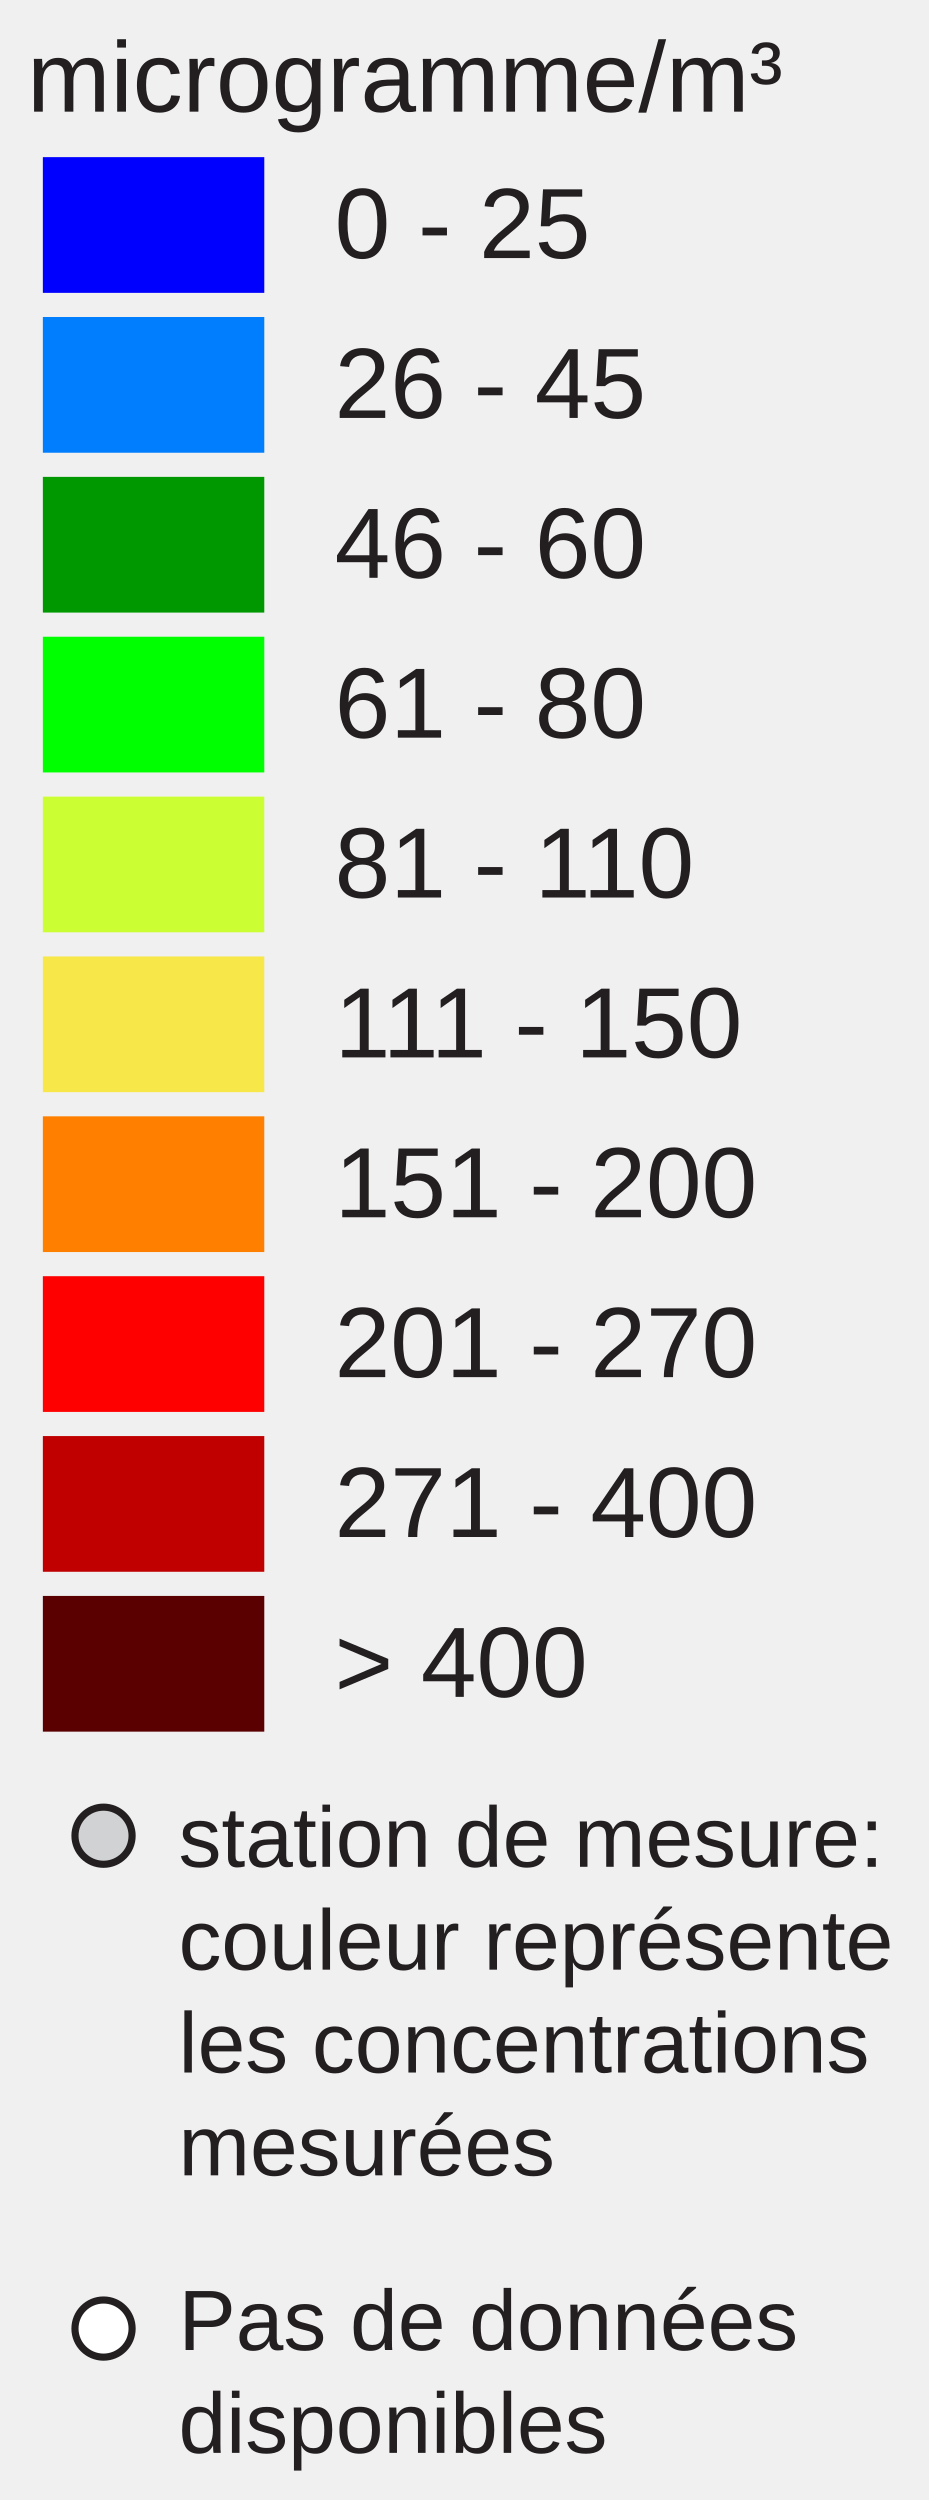
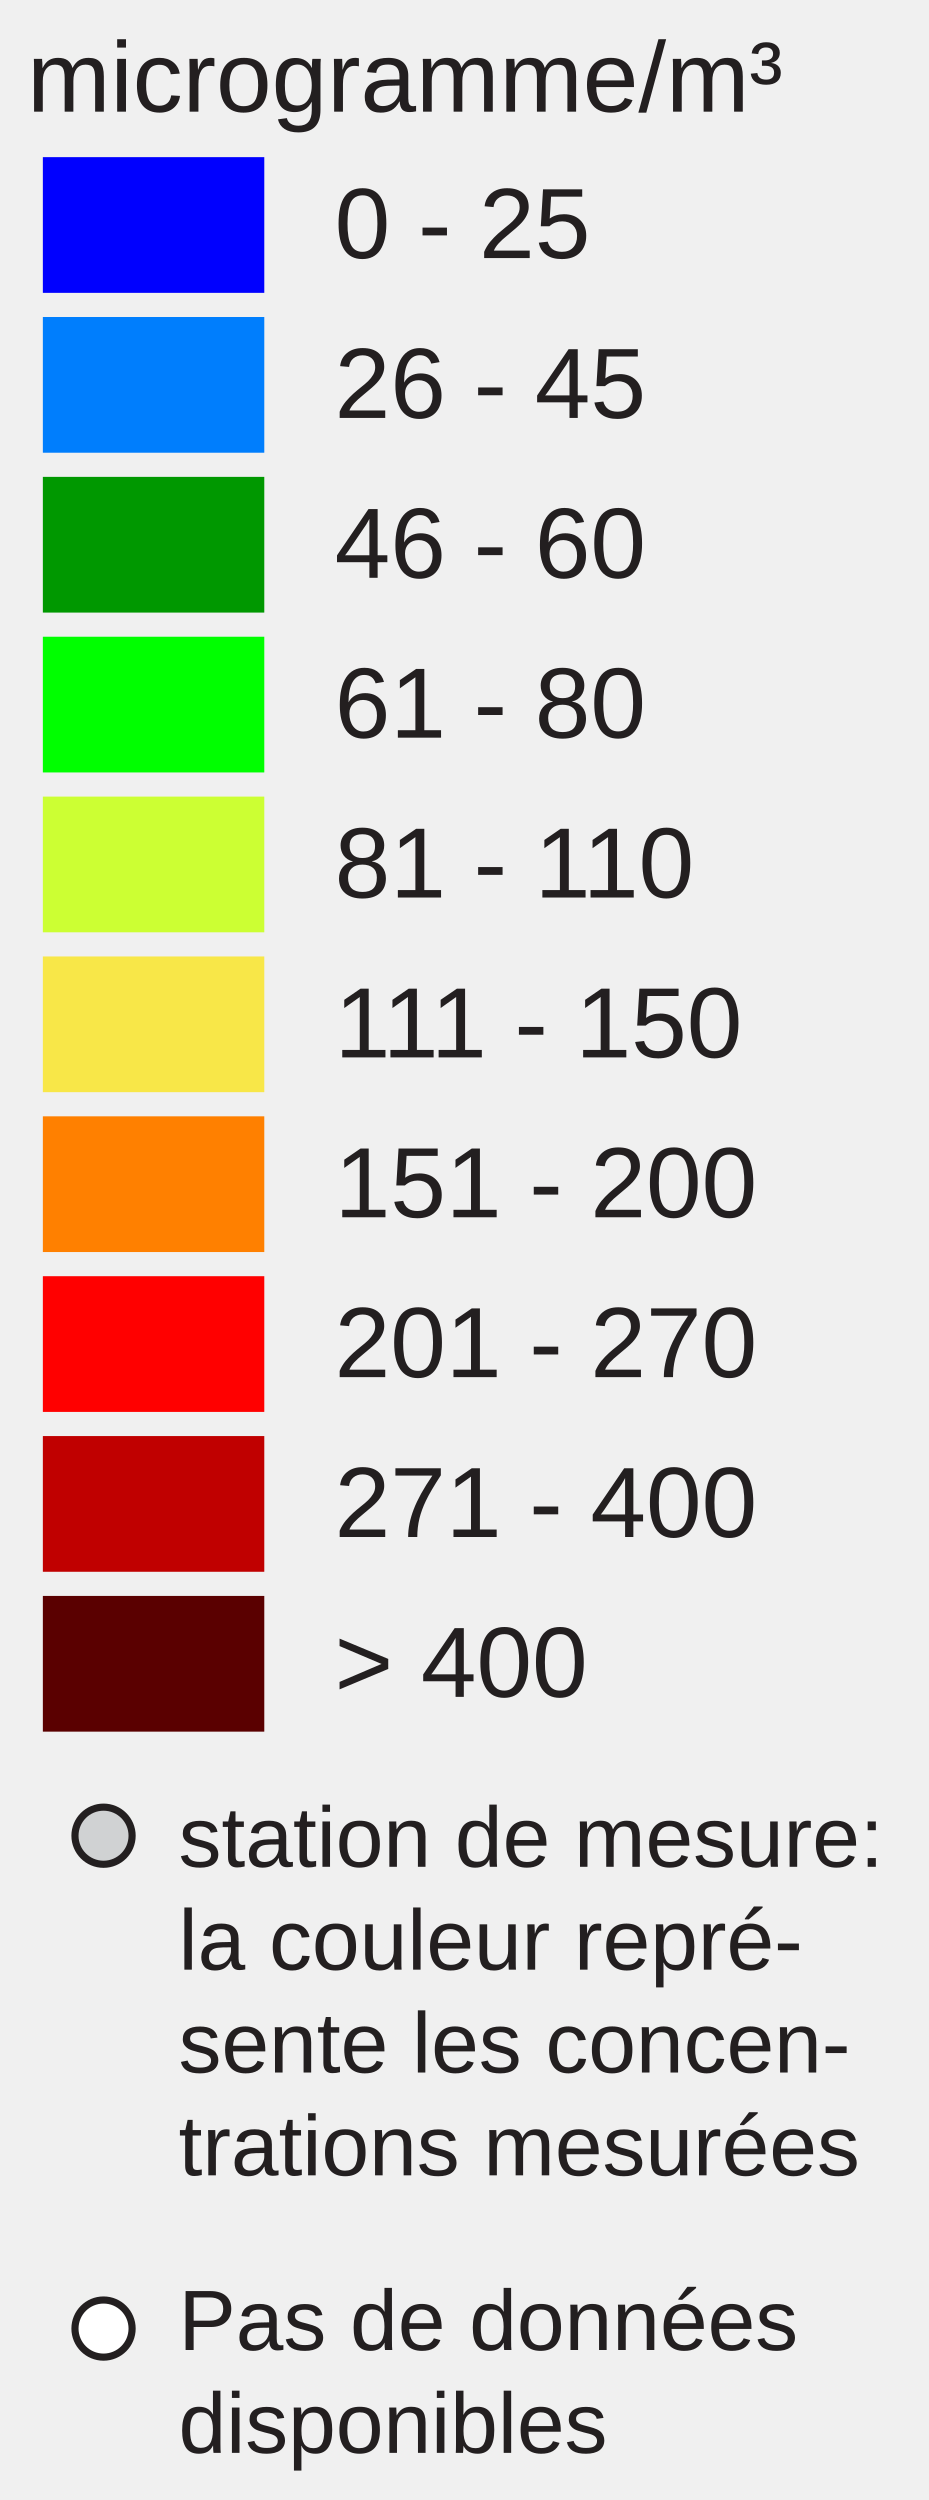
<svg xmlns="http://www.w3.org/2000/svg" version="1.1" id="Layer_1" x="0px" y="0px" width="130px" height="350px" viewBox="0 0 130 350" enable-background="new 0 0 130 350" xml:space="preserve">
  <rect x="6" y="22" fill="#0000FF" width="31" height="19" />
  <rect x="6" y="44.381" fill="#007EFD" width="31" height="19" />
  <rect x="6" y="66.762" fill="#009800" width="31" height="19" />
  <rect x="6" y="89.143" fill="#00FF00" width="31" height="19" />
  <rect x="6" y="111.524" fill="#CCFF33" width="31" height="19" />
  <rect x="6" y="133.905" fill="#F8E748" width="31" height="19" />
  <rect x="6" y="156.286" fill="#FF8000" width="31" height="19" />
  <rect x="6" y="178.668" fill="#FF0000" width="31" height="19" />
  <rect x="6" y="201.049" fill="#C00000" width="31" height="19" />
  <rect x="6" y="223.43" fill="#5A0000" width="31" height="19" />
  <text transform="matrix(1 0 0 1 46.853 36.1304)" fill="#231F20" font-family="Arial" font-size="14">0 - 25</text>
  <text transform="matrix(1 0 0 1 46.853 58.5112)" fill="#231F20" font-family="Arial" font-size="14">26 - 45</text>
  <text transform="matrix(1 0 0 1 46.853 80.8926)" fill="#231F20" font-family="Arial" font-size="14">46 - 60</text>
  <text transform="matrix(1 0 0 1 46.853 103.2734)" fill="#231F20" font-family="Arial" font-size="14">61 - 80</text>
  <text transform="matrix(1 0 0 1 46.853 125.6548)" fill="#231F20" font-family="Arial" font-size="14">81 - 110</text>
  <text transform="matrix(1 0 0 1 46.853 148.0352)" fill="#231F20" font-family="Arial" font-size="14">111 - 150</text>
  <text transform="matrix(1 0 0 1 46.853 170.417)" fill="#231F20" font-family="Arial" font-size="14">151 - 200</text>
  <text transform="matrix(1 0 0 1 46.853 192.7988)" fill="#231F20" font-family="Arial" font-size="14">201 - 270</text>
  <text transform="matrix(1 0 0 1 46.853 215.1797)" fill="#231F20" font-family="Arial" font-size="14">271 - 400</text>
  <text transform="matrix(1 0 0 1 46.853 237.5605)" fill="#231F20" font-family="Arial" font-size="14">&gt; 400</text>
  <text font-size="14" font-family="Arial" transform="translate(3.8027 15.631)" fill="#231F20">microgramme/m³</text>
  <circle fill="#D0D2D3" stroke="#231F20" stroke-miterlimit="10" cx="14.495" cy="257" r="4" />
  <circle fill="#FFFFFF" stroke="#231F20" stroke-miterlimit="10" cx="14.495" cy="326" r="4" />
  <text font-size="12" font-family="Arial" transform="translate(25 261.35)" fill="#231F20">station de mesure:</text>
-   <text font-size="12" font-family="Arial" transform="translate(25 275.75)" fill="#231F20">couleur représente</text>
-   <text font-size="12" font-family="Arial" transform="translate(25 290.15)" fill="#231F20">les concentrations</text>
-   <text font-size="12" font-family="Arial" transform="translate(25 304.55)" fill="#231F20">mesurées</text>
+   <text font-size="12" font-family="Arial" transform="translate(25 275.75)" fill="#231F20">la couleur repré-</text>
+   <text font-size="12" font-family="Arial" transform="translate(25 290.15)" fill="#231F20">sente les concen-</text>
+   <text font-size="12" font-family="Arial" transform="translate(25 304.55)" fill="#231F20">trations mesurées</text>
  <text font-size="12" font-family="Arial" transform="translate(25 329)" fill="#231F20">Pas de données</text>
  <text font-size="12" font-family="Arial" transform="translate(25 343.4)" fill="#231F20">disponibles</text>
</svg>
